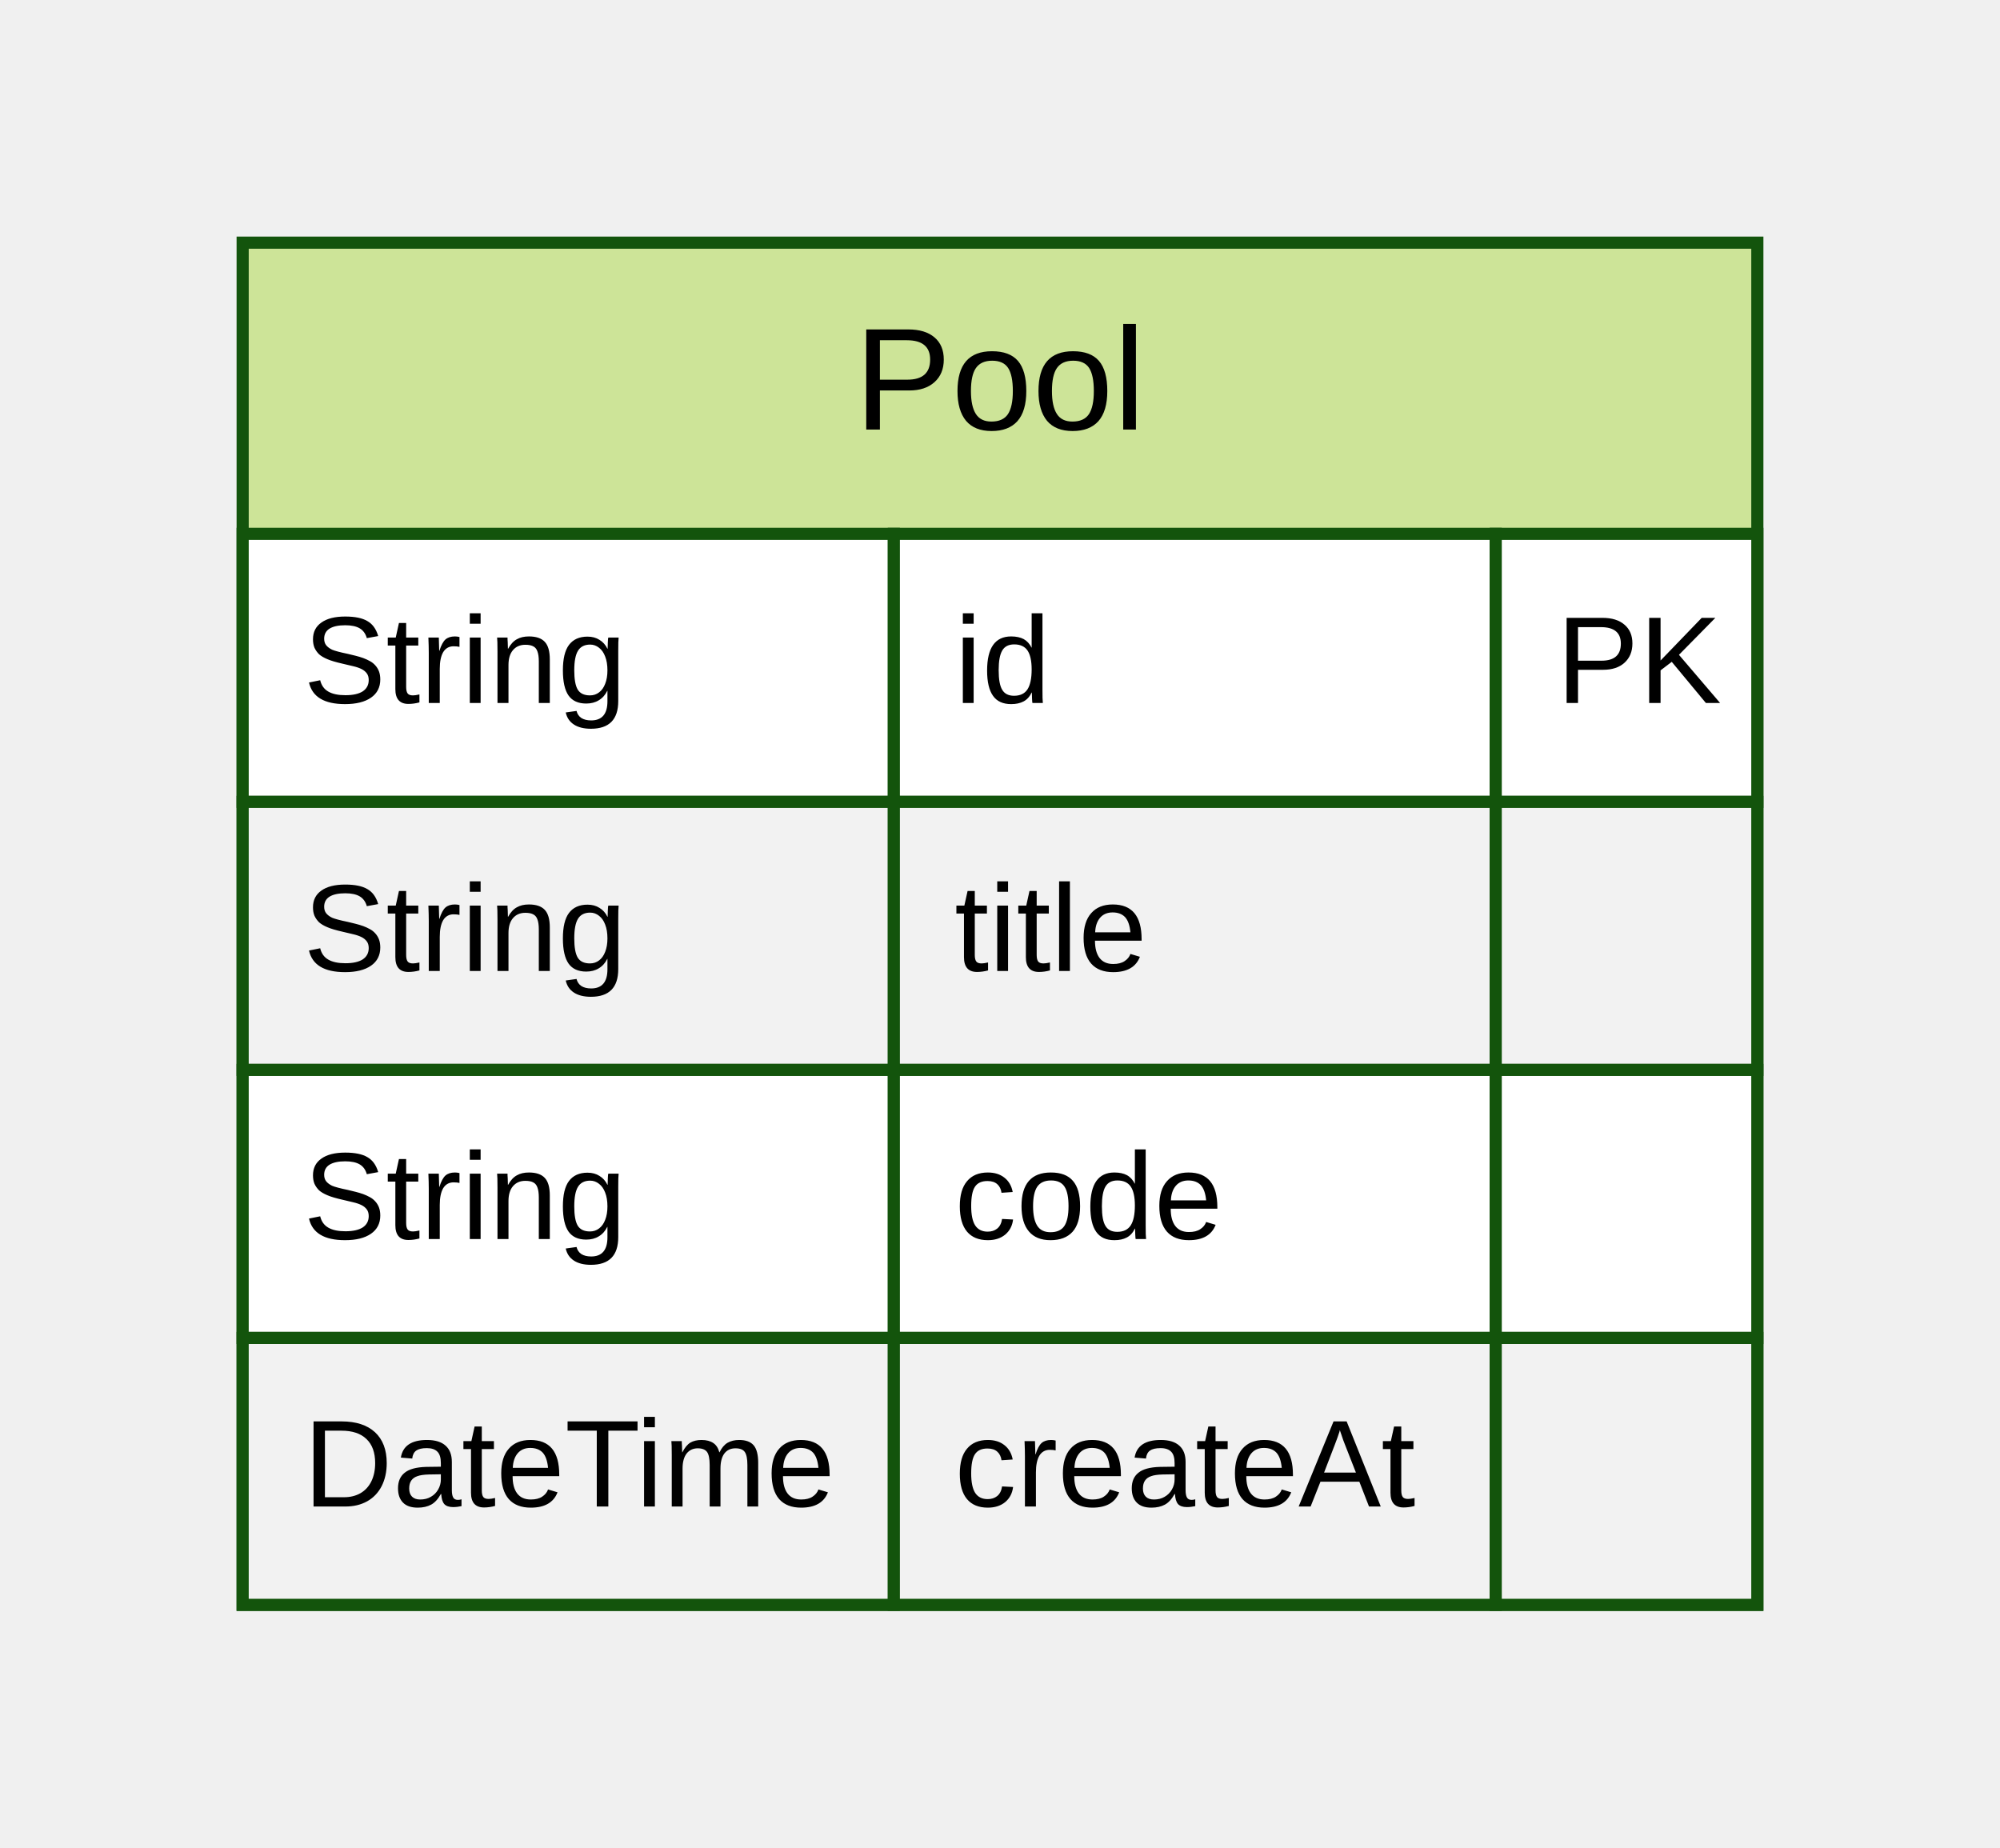
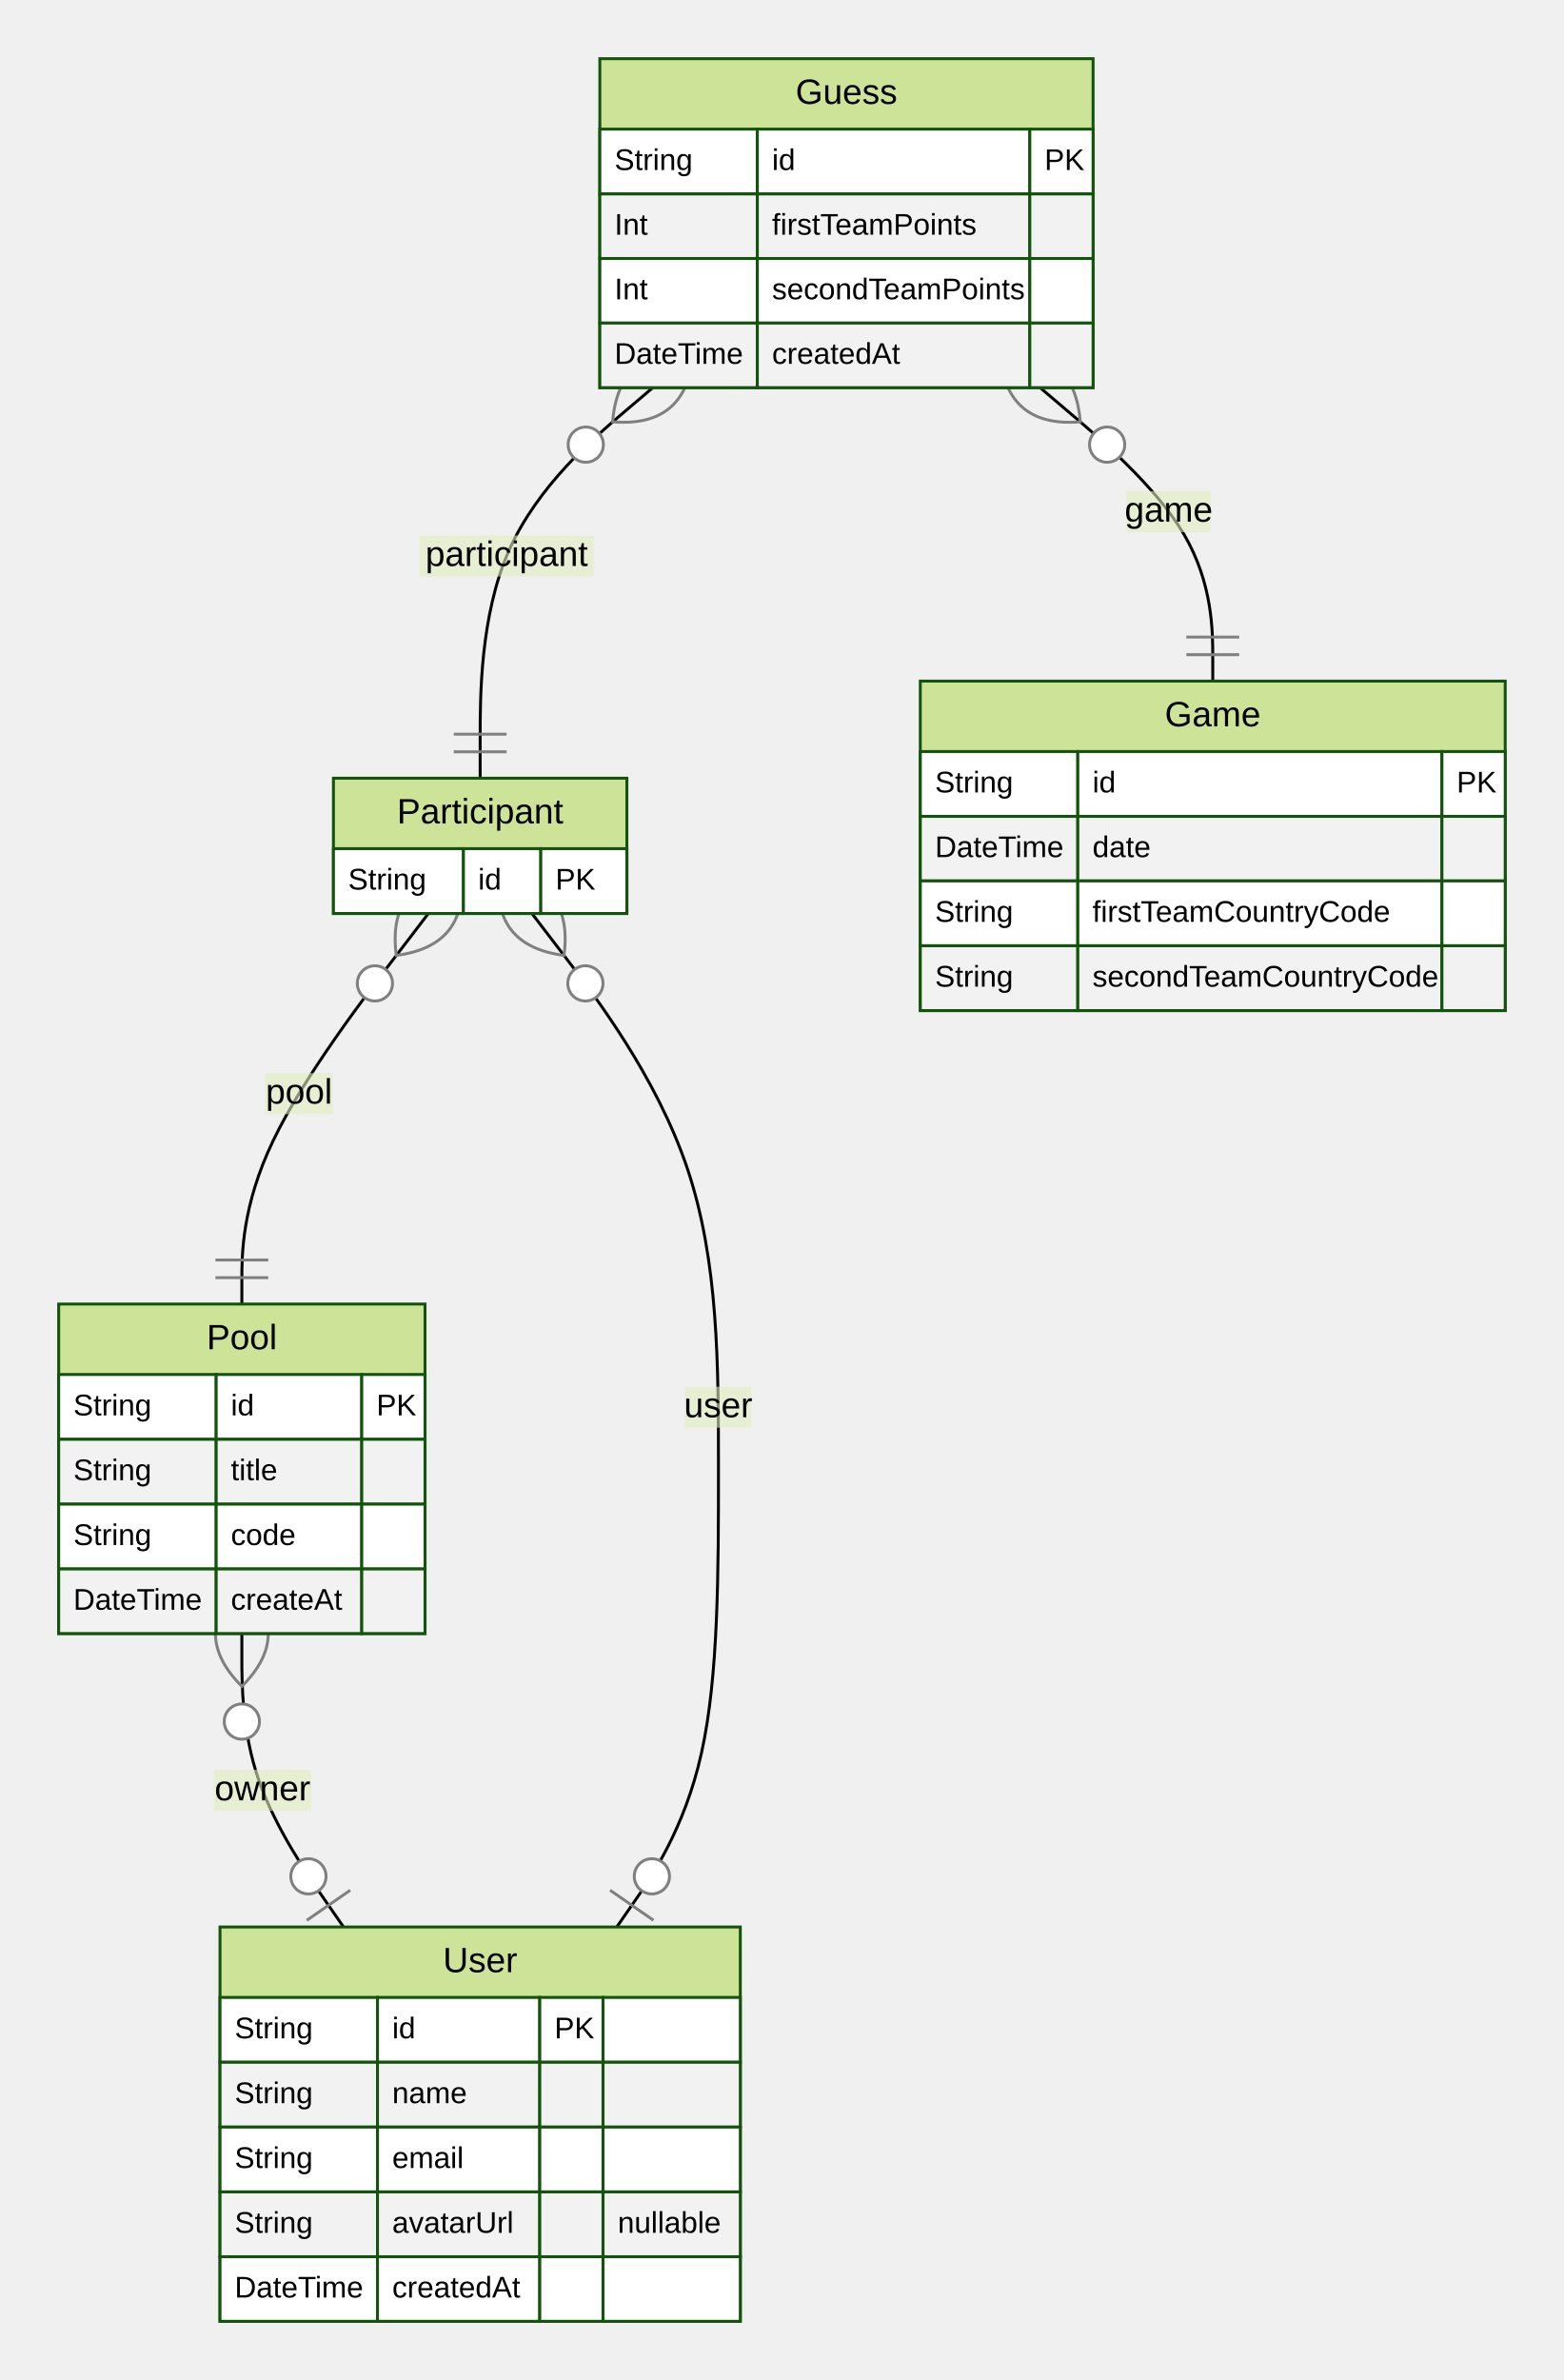
- <svg xmlns="http://www.w3.org/2000/svg" aria-labelledby="chart-title-mermaid-0 chart-desc-mermaid-0" role="img" viewBox="0 0 164.844 152.275" style="max-width: 164.844px; background-color: white;" width="100%" id="mermaid-0">
+ <svg xmlns="http://www.w3.org/2000/svg" aria-labelledby="chart-title-mermaid-0 chart-desc-mermaid-0" role="img" viewBox="0 0 532.961 811.01" style="max-width: 532.961px; background-color: white;" width="100%" id="mermaid-0">
  <style>#mermaid-0 {font-family:"trebuchet ms",verdana,arial,sans-serif;font-size:16px;fill:#000000;}#mermaid-0 .error-icon{fill:#552222;}#mermaid-0 .error-text{fill:#552222;stroke:#552222;}#mermaid-0 .edge-thickness-normal{stroke-width:2px;}#mermaid-0 .edge-thickness-thick{stroke-width:3.5px;}#mermaid-0 .edge-pattern-solid{stroke-dasharray:0;}#mermaid-0 .edge-pattern-dashed{stroke-dasharray:3;}#mermaid-0 .edge-pattern-dotted{stroke-dasharray:2;}#mermaid-0 .marker{fill:#000000;stroke:#000000;}#mermaid-0 .marker.cross{stroke:#000000;}#mermaid-0 svg{font-family:"trebuchet ms",verdana,arial,sans-serif;font-size:16px;}#mermaid-0 .entityBox{fill:#cde498;stroke:#13540c;}#mermaid-0 .attributeBoxOdd{fill:#ffffff;stroke:#13540c;}#mermaid-0 .attributeBoxEven{fill:#f2f2f2;stroke:#13540c;}#mermaid-0 .relationshipLabelBox{fill:hsl(78.158, 58.462%, 84.51%);opacity:0.7;background-color:hsl(78.158, 58.462%, 84.51%);}#mermaid-0 .relationshipLabelBox rect{opacity:0.5;}#mermaid-0 .relationshipLine{stroke:#000000;}#mermaid-0 :root{--mermaid-font-family:"trebuchet ms",verdana,arial,sans-serif;}</style>
  <g />
  <defs>
    <marker orient="auto" markerHeight="18" markerWidth="18" refY="9" refX="0" id="ONLY_ONE_START">
      <path d="M9,0 L9,18 M15,0 L15,18" fill="none" stroke="gray" />
    </marker>
  </defs>
  <defs>
    <marker orient="auto" markerHeight="18" markerWidth="18" refY="9" refX="18" id="ONLY_ONE_END">
      <path d="M3,0 L3,18 M9,0 L9,18" fill="none" stroke="gray" />
    </marker>
  </defs>
  <defs>
    <marker orient="auto" markerHeight="18" markerWidth="30" refY="9" refX="0" id="ZERO_OR_ONE_START">
      <circle r="6" cy="9" cx="21" fill="white" stroke="gray" />
      <path d="M9,0 L9,18" fill="none" stroke="gray" />
    </marker>
  </defs>
  <defs>
    <marker orient="auto" markerHeight="18" markerWidth="30" refY="9" refX="30" id="ZERO_OR_ONE_END">
      <circle r="6" cy="9" cx="9" fill="white" stroke="gray" />
      <path d="M21,0 L21,18" fill="none" stroke="gray" />
    </marker>
  </defs>
  <defs>
    <marker orient="auto" markerHeight="36" markerWidth="45" refY="18" refX="18" id="ONE_OR_MORE_START">
      <path d="M0,18 Q 18,0 36,18 Q 18,36 0,18 M42,9 L42,27" fill="none" stroke="gray" />
    </marker>
  </defs>
  <defs>
    <marker orient="auto" markerHeight="36" markerWidth="45" refY="18" refX="27" id="ONE_OR_MORE_END">
      <path d="M3,9 L3,27 M9,18 Q27,0 45,18 Q27,36 9,18" fill="none" stroke="gray" />
    </marker>
  </defs>
  <defs>
    <marker orient="auto" markerHeight="36" markerWidth="57" refY="18" refX="18" id="ZERO_OR_MORE_START">
      <circle r="6" cy="18" cx="48" fill="white" stroke="gray" />
      <path d="M0,18 Q18,0 36,18 Q18,36 0,18" fill="none" stroke="gray" />
    </marker>
  </defs>
  <defs>
    <marker orient="auto" markerHeight="36" markerWidth="57" refY="18" refX="39" id="ZERO_OR_MORE_END">
      <circle r="6" cy="18" cx="9" fill="white" stroke="gray" />
      <path d="M21,18 Q39,0 57,18 Q39,36 21,18" fill="none" stroke="gray" />
    </marker>
  </defs>
-   <g transform="translate(20,20 )" id="Pool">
+   <path marker-start="url(#ZERO_OR_MORE_START)" marker-end="url(#ZERO_OR_ONE_END)" fill="none" stroke="gray" d="M82.422,556.643L82.422,564.976C82.422,573.309,82.422,589.976,88.197,606.643C93.972,623.309,105.523,639.976,111.298,648.309L117.073,656.643" class="er relationshipLine" />
+   <path marker-start="url(#ZERO_OR_MORE_START)" marker-end="url(#ZERO_OR_ONE_END)" fill="none" stroke="gray" d="M181.266,311.275L191.863,325.124C202.459,338.973,223.651,366.67,234.248,398.208C244.844,429.746,244.844,465.126,244.844,500.505C244.844,535.884,244.844,571.263,239.069,597.286C233.293,623.309,221.743,639.976,215.968,648.309L210.193,656.643" class="er relationshipLine" />
+   <path marker-start="url(#ZERO_OR_MORE_START)" marker-end="url(#ONLY_ONE_END)" fill="none" stroke="gray" d="M145.999,311.275L135.403,325.124C124.807,338.973,103.614,366.67,93.018,388.852C82.422,411.034,82.422,427.701,82.422,436.034L82.422,444.367" class="er relationshipLine" />
+   <path marker-start="url(#ZERO_OR_MORE_START)" marker-end="url(#ONLY_ONE_END)" fill="none" stroke="gray" d="M222.49,132.092L212.681,140.425C202.871,148.758,183.252,165.425,173.442,187.607C163.633,209.789,163.633,237.486,163.633,251.335L163.633,265.184" class="er relationshipLine" />
+   <path marker-start="url(#ZERO_OR_MORE_START)" marker-end="url(#ONLY_ONE_END)" fill="none" stroke="gray" d="M354.439,132.092L364.249,140.425C374.059,148.758,393.678,165.425,403.487,182.092C413.297,198.758,413.297,215.425,413.297,223.758L413.297,232.092" class="er relationshipLine" />
+   <g transform="translate(20,444.3672 )" id="Pool">
    <rect height="112.275" width="124.844" y="0" x="0" stroke="gray" fill-opacity="100%" fill="honeydew" class="er entityBox" />
    <text transform="translate(62.42188,12)" style="font-family: &quot;trebuchet ms&quot;, verdana, arial, sans-serif;; font-size: 12px" text-anchor="middle" dominant-baseline="middle" y="0" x="0" id="entity-Pool" class="er entityLabel">Pool</text>
    <rect height="22.092" width="53.672" y="24" x="0" stroke="gray" fill-opacity="100%" fill="honeydew" class="er attributeBoxOdd" />
    <text transform="translate(5,35.0459)" style="font-family: &quot;trebuchet ms&quot;, verdana, arial, sans-serif;; font-size: 10.2px" text-anchor="left" dominant-baseline="middle" y="0" x="0" id="entity-Pool-attr-1-type" class="er entityLabel">String</text>
    <rect height="22.092" width="49.609" y="24" x="53.672" stroke="gray" fill-opacity="100%" fill="honeydew" class="er attributeBoxOdd" />
    <text transform="translate(58.67188,35.0459)" style="font-family: &quot;trebuchet ms&quot;, verdana, arial, sans-serif;; font-size: 10.2px" text-anchor="left" dominant-baseline="middle" y="0" x="0" id="entity-Pool-attr-1-name" class="er entityLabel">id</text>
    <rect height="22.092" width="21.562" y="24" x="103.281" stroke="gray" fill-opacity="100%" fill="honeydew" class="er attributeBoxOdd" />
    <text transform="translate(108.2812,35.0459)" style="font-family: &quot;trebuchet ms&quot;, verdana, arial, sans-serif;; font-size: 10.2px" text-anchor="left" dominant-baseline="middle" y="0" x="0" id="entity-Pool-attr-1-key" class="er entityLabel">PK</text>
    <rect height="22.092" width="53.672" y="46.092" x="0" stroke="gray" fill-opacity="100%" fill="honeydew" class="er attributeBoxEven" />
    <text transform="translate(5,57.1377)" style="font-family: &quot;trebuchet ms&quot;, verdana, arial, sans-serif;; font-size: 10.2px" text-anchor="left" dominant-baseline="middle" y="0" x="0" id="entity-Pool-attr-2-type" class="er entityLabel">String</text>
    <rect height="22.092" width="49.609" y="46.092" x="53.672" stroke="gray" fill-opacity="100%" fill="honeydew" class="er attributeBoxEven" />
    <text transform="translate(58.67188,57.1377)" style="font-family: &quot;trebuchet ms&quot;, verdana, arial, sans-serif;; font-size: 10.2px" text-anchor="left" dominant-baseline="middle" y="0" x="0" id="entity-Pool-attr-2-name" class="er entityLabel">title</text>
    <rect height="22.092" width="21.562" y="46.092" x="103.281" stroke="gray" fill-opacity="100%" fill="honeydew" class="er attributeBoxEven" />
    <text transform="translate(108.2812,57.1377)" style="font-family: &quot;trebuchet ms&quot;, verdana, arial, sans-serif;; font-size: 10.2px" text-anchor="left" dominant-baseline="middle" y="0" x="0" id="entity-Pool-attr-2-key" class="er entityLabel" />
    <rect height="22.092" width="53.672" y="68.184" x="0" stroke="gray" fill-opacity="100%" fill="honeydew" class="er attributeBoxOdd" />
    <text transform="translate(5,79.22949)" style="font-family: &quot;trebuchet ms&quot;, verdana, arial, sans-serif;; font-size: 10.2px" text-anchor="left" dominant-baseline="middle" y="0" x="0" id="entity-Pool-attr-3-type" class="er entityLabel">String</text>
    <rect height="22.092" width="49.609" y="68.184" x="53.672" stroke="gray" fill-opacity="100%" fill="honeydew" class="er attributeBoxOdd" />
    <text transform="translate(58.67188,79.22949)" style="font-family: &quot;trebuchet ms&quot;, verdana, arial, sans-serif;; font-size: 10.2px" text-anchor="left" dominant-baseline="middle" y="0" x="0" id="entity-Pool-attr-3-name" class="er entityLabel">code</text>
    <rect height="22.092" width="21.562" y="68.184" x="103.281" stroke="gray" fill-opacity="100%" fill="honeydew" class="er attributeBoxOdd" />
    <text transform="translate(108.2812,79.22949)" style="font-family: &quot;trebuchet ms&quot;, verdana, arial, sans-serif;; font-size: 10.2px" text-anchor="left" dominant-baseline="middle" y="0" x="0" id="entity-Pool-attr-3-key" class="er entityLabel" />
    <rect height="22" width="53.672" y="90.275" x="0" stroke="gray" fill-opacity="100%" fill="honeydew" class="er attributeBoxEven" />
    <text transform="translate(5,101.2754)" style="font-family: &quot;trebuchet ms&quot;, verdana, arial, sans-serif;; font-size: 10.2px" text-anchor="left" dominant-baseline="middle" y="0" x="0" id="entity-Pool-attr-4-type" class="er entityLabel">DateTime</text>
    <rect height="22" width="49.609" y="90.275" x="53.672" stroke="gray" fill-opacity="100%" fill="honeydew" class="er attributeBoxEven" />
    <text transform="translate(58.67188,101.2754)" style="font-family: &quot;trebuchet ms&quot;, verdana, arial, sans-serif;; font-size: 10.2px" text-anchor="left" dominant-baseline="middle" y="0" x="0" id="entity-Pool-attr-4-name" class="er entityLabel">createAt</text>
    <rect height="22" width="21.562" y="90.275" x="103.281" stroke="gray" fill-opacity="100%" fill="honeydew" class="er attributeBoxEven" />
    <text transform="translate(108.2812,101.2754)" style="font-family: &quot;trebuchet ms&quot;, verdana, arial, sans-serif;; font-size: 10.2px" text-anchor="left" dominant-baseline="middle" y="0" x="0" id="entity-Pool-attr-4-key" class="er entityLabel" />
  </g>
+   <g transform="translate(113.6328,265.1836 )" id="Participant">
+     <rect height="46.092" width="100" y="0" x="0" stroke="gray" fill-opacity="100%" fill="honeydew" class="er entityBox" />
+     <text transform="translate(50,12)" style="font-family: &quot;trebuchet ms&quot;, verdana, arial, sans-serif;; font-size: 12px" text-anchor="middle" dominant-baseline="middle" y="0" x="0" id="entity-Participant" class="er entityLabel">Participant</text>
+     <rect height="22.092" width="44.302" y="24" x="0" stroke="gray" fill-opacity="100%" fill="honeydew" class="er attributeBoxOdd" />
+     <text transform="translate(5,35.0459)" style="font-family: &quot;trebuchet ms&quot;, verdana, arial, sans-serif;; font-size: 10.2px" text-anchor="left" dominant-baseline="middle" y="0" x="0" id="entity-Participant-attr-1-type" class="er entityLabel">String</text>
+     <rect height="22.092" width="26.365" y="24" x="44.302" stroke="gray" fill-opacity="100%" fill="honeydew" class="er attributeBoxOdd" />
+     <text transform="translate(49.30208,35.0459)" style="font-family: &quot;trebuchet ms&quot;, verdana, arial, sans-serif;; font-size: 10.2px" text-anchor="left" dominant-baseline="middle" y="0" x="0" id="entity-Participant-attr-1-name" class="er entityLabel">id</text>
+     <rect height="22.092" width="29.333" y="24" x="70.667" stroke="gray" fill-opacity="100%" fill="honeydew" class="er attributeBoxOdd" />
+     <text transform="translate(75.66667,35.0459)" style="font-family: &quot;trebuchet ms&quot;, verdana, arial, sans-serif;; font-size: 10.2px" text-anchor="left" dominant-baseline="middle" y="0" x="0" id="entity-Participant-attr-1-key" class="er entityLabel">PK</text>
+   </g>
+   <g transform="translate(74.97656,656.6426 )" id="User">
+     <rect height="134.367" width="177.312" y="0" x="0" stroke="gray" fill-opacity="100%" fill="honeydew" class="er entityBox" />
+     <text transform="translate(88.65625,12)" style="font-family: &quot;trebuchet ms&quot;, verdana, arial, sans-serif;; font-size: 12px" text-anchor="middle" dominant-baseline="middle" y="0" x="0" id="entity-User" class="er entityLabel">User</text>
+     <rect height="22.092" width="53.672" y="24" x="0" stroke="gray" fill-opacity="100%" fill="honeydew" class="er attributeBoxOdd" />
+     <text transform="translate(5,35.0459)" style="font-family: &quot;trebuchet ms&quot;, verdana, arial, sans-serif;; font-size: 10.2px" text-anchor="left" dominant-baseline="middle" y="0" x="0" id="entity-User-attr-1-type" class="er entityLabel">String</text>
+     <rect height="22.092" width="55.297" y="24" x="53.672" stroke="gray" fill-opacity="100%" fill="honeydew" class="er attributeBoxOdd" />
+     <text transform="translate(58.67188,35.0459)" style="font-family: &quot;trebuchet ms&quot;, verdana, arial, sans-serif;; font-size: 10.2px" text-anchor="left" dominant-baseline="middle" y="0" x="0" id="entity-User-attr-1-name" class="er entityLabel">id</text>
+     <rect height="22.092" width="21.562" y="24" x="108.969" stroke="gray" fill-opacity="100%" fill="honeydew" class="er attributeBoxOdd" />
+     <text transform="translate(113.9688,35.0459)" style="font-family: &quot;trebuchet ms&quot;, verdana, arial, sans-serif;; font-size: 10.2px" text-anchor="left" dominant-baseline="middle" y="0" x="0" id="entity-User-attr-1-key" class="er entityLabel">PK</text>
+     <rect height="22.092" width="46.781" y="24" x="130.531" stroke="gray" fill-opacity="100%" fill="honeydew" class="er attributeBoxOdd" />
+     <text transform="translate(135.5312,35.0459)" style="font-family: &quot;trebuchet ms&quot;, verdana, arial, sans-serif;; font-size: 10.2px" text-anchor="left" dominant-baseline="middle" y="0" x="0" id="entity-User-attr-1-comment" class="er entityLabel" />
+     <rect height="22.092" width="53.672" y="46.092" x="0" stroke="gray" fill-opacity="100%" fill="honeydew" class="er attributeBoxEven" />
+     <text transform="translate(5,57.1377)" style="font-family: &quot;trebuchet ms&quot;, verdana, arial, sans-serif;; font-size: 10.2px" text-anchor="left" dominant-baseline="middle" y="0" x="0" id="entity-User-attr-2-type" class="er entityLabel">String</text>
+     <rect height="22.092" width="55.297" y="46.092" x="53.672" stroke="gray" fill-opacity="100%" fill="honeydew" class="er attributeBoxEven" />
+     <text transform="translate(58.67188,57.1377)" style="font-family: &quot;trebuchet ms&quot;, verdana, arial, sans-serif;; font-size: 10.2px" text-anchor="left" dominant-baseline="middle" y="0" x="0" id="entity-User-attr-2-name" class="er entityLabel">name</text>
+     <rect height="22.092" width="21.562" y="46.092" x="108.969" stroke="gray" fill-opacity="100%" fill="honeydew" class="er attributeBoxEven" />
+     <text transform="translate(113.9688,57.1377)" style="font-family: &quot;trebuchet ms&quot;, verdana, arial, sans-serif;; font-size: 10.2px" text-anchor="left" dominant-baseline="middle" y="0" x="0" id="entity-User-attr-2-key" class="er entityLabel" />
+     <rect height="22.092" width="46.781" y="46.092" x="130.531" stroke="gray" fill-opacity="100%" fill="honeydew" class="er attributeBoxEven" />
+     <text transform="translate(135.5312,57.1377)" style="font-family: &quot;trebuchet ms&quot;, verdana, arial, sans-serif;; font-size: 10.2px" text-anchor="left" dominant-baseline="middle" y="0" x="0" id="entity-User-attr-2-comment" class="er entityLabel" />
+     <rect height="22.092" width="53.672" y="68.184" x="0" stroke="gray" fill-opacity="100%" fill="honeydew" class="er attributeBoxOdd" />
+     <text transform="translate(5,79.22949)" style="font-family: &quot;trebuchet ms&quot;, verdana, arial, sans-serif;; font-size: 10.2px" text-anchor="left" dominant-baseline="middle" y="0" x="0" id="entity-User-attr-3-type" class="er entityLabel">String</text>
+     <rect height="22.092" width="55.297" y="68.184" x="53.672" stroke="gray" fill-opacity="100%" fill="honeydew" class="er attributeBoxOdd" />
+     <text transform="translate(58.67188,79.22949)" style="font-family: &quot;trebuchet ms&quot;, verdana, arial, sans-serif;; font-size: 10.2px" text-anchor="left" dominant-baseline="middle" y="0" x="0" id="entity-User-attr-3-name" class="er entityLabel">email</text>
+     <rect height="22.092" width="21.562" y="68.184" x="108.969" stroke="gray" fill-opacity="100%" fill="honeydew" class="er attributeBoxOdd" />
+     <text transform="translate(113.9688,79.22949)" style="font-family: &quot;trebuchet ms&quot;, verdana, arial, sans-serif;; font-size: 10.2px" text-anchor="left" dominant-baseline="middle" y="0" x="0" id="entity-User-attr-3-key" class="er entityLabel" />
+     <rect height="22.092" width="46.781" y="68.184" x="130.531" stroke="gray" fill-opacity="100%" fill="honeydew" class="er attributeBoxOdd" />
+     <text transform="translate(135.5312,79.22949)" style="font-family: &quot;trebuchet ms&quot;, verdana, arial, sans-serif;; font-size: 10.2px" text-anchor="left" dominant-baseline="middle" y="0" x="0" id="entity-User-attr-3-comment" class="er entityLabel" />
+     <rect height="22.092" width="53.672" y="90.275" x="0" stroke="gray" fill-opacity="100%" fill="honeydew" class="er attributeBoxEven" />
+     <text transform="translate(5,101.3213)" style="font-family: &quot;trebuchet ms&quot;, verdana, arial, sans-serif;; font-size: 10.2px" text-anchor="left" dominant-baseline="middle" y="0" x="0" id="entity-User-attr-4-type" class="er entityLabel">String</text>
+     <rect height="22.092" width="55.297" y="90.275" x="53.672" stroke="gray" fill-opacity="100%" fill="honeydew" class="er attributeBoxEven" />
+     <text transform="translate(58.67188,101.3213)" style="font-family: &quot;trebuchet ms&quot;, verdana, arial, sans-serif;; font-size: 10.2px" text-anchor="left" dominant-baseline="middle" y="0" x="0" id="entity-User-attr-4-name" class="er entityLabel">avatarUrl</text>
+     <rect height="22.092" width="21.562" y="90.275" x="108.969" stroke="gray" fill-opacity="100%" fill="honeydew" class="er attributeBoxEven" />
+     <text transform="translate(113.9688,101.3213)" style="font-family: &quot;trebuchet ms&quot;, verdana, arial, sans-serif;; font-size: 10.2px" text-anchor="left" dominant-baseline="middle" y="0" x="0" id="entity-User-attr-4-key" class="er entityLabel" />
+     <rect height="22.092" width="46.781" y="90.275" x="130.531" stroke="gray" fill-opacity="100%" fill="honeydew" class="er attributeBoxEven" />
+     <text transform="translate(135.5312,101.3213)" style="font-family: &quot;trebuchet ms&quot;, verdana, arial, sans-serif;; font-size: 10.2px" text-anchor="left" dominant-baseline="middle" y="0" x="0" id="entity-User-attr-4-comment" class="er entityLabel">nullable</text>
+     <rect height="22" width="53.672" y="112.367" x="0" stroke="gray" fill-opacity="100%" fill="honeydew" class="er attributeBoxOdd" />
+     <text transform="translate(5,123.3672)" style="font-family: &quot;trebuchet ms&quot;, verdana, arial, sans-serif;; font-size: 10.2px" text-anchor="left" dominant-baseline="middle" y="0" x="0" id="entity-User-attr-5-type" class="er entityLabel">DateTime</text>
+     <rect height="22" width="55.297" y="112.367" x="53.672" stroke="gray" fill-opacity="100%" fill="honeydew" class="er attributeBoxOdd" />
+     <text transform="translate(58.67188,123.3672)" style="font-family: &quot;trebuchet ms&quot;, verdana, arial, sans-serif;; font-size: 10.2px" text-anchor="left" dominant-baseline="middle" y="0" x="0" id="entity-User-attr-5-name" class="er entityLabel">createdAt</text>
+     <rect height="22" width="21.562" y="112.367" x="108.969" stroke="gray" fill-opacity="100%" fill="honeydew" class="er attributeBoxOdd" />
+     <text transform="translate(113.9688,123.3672)" style="font-family: &quot;trebuchet ms&quot;, verdana, arial, sans-serif;; font-size: 10.2px" text-anchor="left" dominant-baseline="middle" y="0" x="0" id="entity-User-attr-5-key" class="er entityLabel" />
+     <rect height="22" width="46.781" y="112.367" x="130.531" stroke="gray" fill-opacity="100%" fill="honeydew" class="er attributeBoxOdd" />
+     <text transform="translate(135.5312,123.3672)" style="font-family: &quot;trebuchet ms&quot;, verdana, arial, sans-serif;; font-size: 10.2px" text-anchor="left" dominant-baseline="middle" y="0" x="0" id="entity-User-attr-5-comment" class="er entityLabel" />
+   </g>
+   <g transform="translate(313.6328,232.0918 )" id="Game">
+     <rect height="112.275" width="199.328" y="0" x="0" stroke="gray" fill-opacity="100%" fill="honeydew" class="er entityBox" />
+     <text transform="translate(99.66406,12)" style="font-family: &quot;trebuchet ms&quot;, verdana, arial, sans-serif;; font-size: 12px" text-anchor="middle" dominant-baseline="middle" y="0" x="0" id="entity-Game" class="er entityLabel">Game</text>
+     <rect height="22.092" width="53.672" y="24" x="0" stroke="gray" fill-opacity="100%" fill="honeydew" class="er attributeBoxOdd" />
+     <text transform="translate(5,35.0459)" style="font-family: &quot;trebuchet ms&quot;, verdana, arial, sans-serif;; font-size: 10.2px" text-anchor="left" dominant-baseline="middle" y="0" x="0" id="entity-Game-attr-1-type" class="er entityLabel">String</text>
+     <rect height="22.092" width="124.094" y="24" x="53.672" stroke="gray" fill-opacity="100%" fill="honeydew" class="er attributeBoxOdd" />
+     <text transform="translate(58.67188,35.0459)" style="font-family: &quot;trebuchet ms&quot;, verdana, arial, sans-serif;; font-size: 10.2px" text-anchor="left" dominant-baseline="middle" y="0" x="0" id="entity-Game-attr-1-name" class="er entityLabel">id</text>
+     <rect height="22.092" width="21.562" y="24" x="177.766" stroke="gray" fill-opacity="100%" fill="honeydew" class="er attributeBoxOdd" />
+     <text transform="translate(182.7656,35.0459)" style="font-family: &quot;trebuchet ms&quot;, verdana, arial, sans-serif;; font-size: 10.2px" text-anchor="left" dominant-baseline="middle" y="0" x="0" id="entity-Game-attr-1-key" class="er entityLabel">PK</text>
+     <rect height="22" width="53.672" y="46.092" x="0" stroke="gray" fill-opacity="100%" fill="honeydew" class="er attributeBoxEven" />
+     <text transform="translate(5,57.0918)" style="font-family: &quot;trebuchet ms&quot;, verdana, arial, sans-serif;; font-size: 10.2px" text-anchor="left" dominant-baseline="middle" y="0" x="0" id="entity-Game-attr-2-type" class="er entityLabel">DateTime</text>
+     <rect height="22" width="124.094" y="46.092" x="53.672" stroke="gray" fill-opacity="100%" fill="honeydew" class="er attributeBoxEven" />
+     <text transform="translate(58.67188,57.0918)" style="font-family: &quot;trebuchet ms&quot;, verdana, arial, sans-serif;; font-size: 10.2px" text-anchor="left" dominant-baseline="middle" y="0" x="0" id="entity-Game-attr-2-name" class="er entityLabel">date</text>
+     <rect height="22" width="21.562" y="46.092" x="177.766" stroke="gray" fill-opacity="100%" fill="honeydew" class="er attributeBoxEven" />
+     <text transform="translate(182.7656,57.0918)" style="font-family: &quot;trebuchet ms&quot;, verdana, arial, sans-serif;; font-size: 10.2px" text-anchor="left" dominant-baseline="middle" y="0" x="0" id="entity-Game-attr-2-key" class="er entityLabel" />
+     <rect height="22.092" width="53.672" y="68.092" x="0" stroke="gray" fill-opacity="100%" fill="honeydew" class="er attributeBoxOdd" />
+     <text transform="translate(5,79.1377)" style="font-family: &quot;trebuchet ms&quot;, verdana, arial, sans-serif;; font-size: 10.2px" text-anchor="left" dominant-baseline="middle" y="0" x="0" id="entity-Game-attr-3-type" class="er entityLabel">String</text>
+     <rect height="22.092" width="124.094" y="68.092" x="53.672" stroke="gray" fill-opacity="100%" fill="honeydew" class="er attributeBoxOdd" />
+     <text transform="translate(58.67188,79.1377)" style="font-family: &quot;trebuchet ms&quot;, verdana, arial, sans-serif;; font-size: 10.2px" text-anchor="left" dominant-baseline="middle" y="0" x="0" id="entity-Game-attr-3-name" class="er entityLabel">firstTeamCountryCode</text>
+     <rect height="22.092" width="21.562" y="68.092" x="177.766" stroke="gray" fill-opacity="100%" fill="honeydew" class="er attributeBoxOdd" />
+     <text transform="translate(182.7656,79.1377)" style="font-family: &quot;trebuchet ms&quot;, verdana, arial, sans-serif;; font-size: 10.2px" text-anchor="left" dominant-baseline="middle" y="0" x="0" id="entity-Game-attr-3-key" class="er entityLabel" />
+     <rect height="22.092" width="53.672" y="90.184" x="0" stroke="gray" fill-opacity="100%" fill="honeydew" class="er attributeBoxEven" />
+     <text transform="translate(5,101.2295)" style="font-family: &quot;trebuchet ms&quot;, verdana, arial, sans-serif;; font-size: 10.2px" text-anchor="left" dominant-baseline="middle" y="0" x="0" id="entity-Game-attr-4-type" class="er entityLabel">String</text>
+     <rect height="22.092" width="124.094" y="90.184" x="53.672" stroke="gray" fill-opacity="100%" fill="honeydew" class="er attributeBoxEven" />
+     <text transform="translate(58.67188,101.2295)" style="font-family: &quot;trebuchet ms&quot;, verdana, arial, sans-serif;; font-size: 10.2px" text-anchor="left" dominant-baseline="middle" y="0" x="0" id="entity-Game-attr-4-name" class="er entityLabel">secondTeamCountryCode</text>
+     <rect height="22.092" width="21.562" y="90.184" x="177.766" stroke="gray" fill-opacity="100%" fill="honeydew" class="er attributeBoxEven" />
+     <text transform="translate(182.7656,101.2295)" style="font-family: &quot;trebuchet ms&quot;, verdana, arial, sans-serif;; font-size: 10.2px" text-anchor="left" dominant-baseline="middle" y="0" x="0" id="entity-Game-attr-4-key" class="er entityLabel" />
+   </g>
+   <g transform="translate(204.418,20 )" id="Guess">
+     <rect height="112.092" width="168.094" y="0" x="0" stroke="gray" fill-opacity="100%" fill="honeydew" class="er entityBox" />
+     <text transform="translate(84.04688,12)" style="font-family: &quot;trebuchet ms&quot;, verdana, arial, sans-serif;; font-size: 12px" text-anchor="middle" dominant-baseline="middle" y="0" x="0" id="entity-Guess" class="er entityLabel">Guess</text>
+     <rect height="22.092" width="53.672" y="24" x="0" stroke="gray" fill-opacity="100%" fill="honeydew" class="er attributeBoxOdd" />
+     <text transform="translate(5,35.0459)" style="font-family: &quot;trebuchet ms&quot;, verdana, arial, sans-serif;; font-size: 10.2px" text-anchor="left" dominant-baseline="middle" y="0" x="0" id="entity-Guess-attr-1-type" class="er entityLabel">String</text>
+     <rect height="22.092" width="92.859" y="24" x="53.672" stroke="gray" fill-opacity="100%" fill="honeydew" class="er attributeBoxOdd" />
+     <text transform="translate(58.67188,35.0459)" style="font-family: &quot;trebuchet ms&quot;, verdana, arial, sans-serif;; font-size: 10.2px" text-anchor="left" dominant-baseline="middle" y="0" x="0" id="entity-Guess-attr-1-name" class="er entityLabel">id</text>
+     <rect height="22.092" width="21.562" y="24" x="146.531" stroke="gray" fill-opacity="100%" fill="honeydew" class="er attributeBoxOdd" />
+     <text transform="translate(151.5312,35.0459)" style="font-family: &quot;trebuchet ms&quot;, verdana, arial, sans-serif;; font-size: 10.2px" text-anchor="left" dominant-baseline="middle" y="0" x="0" id="entity-Guess-attr-1-key" class="er entityLabel">PK</text>
+     <rect height="22" width="53.672" y="46.092" x="0" stroke="gray" fill-opacity="100%" fill="honeydew" class="er attributeBoxEven" />
+     <text transform="translate(5,57.0918)" style="font-family: &quot;trebuchet ms&quot;, verdana, arial, sans-serif;; font-size: 10.2px" text-anchor="left" dominant-baseline="middle" y="0" x="0" id="entity-Guess-attr-2-type" class="er entityLabel">Int</text>
+     <rect height="22" width="92.859" y="46.092" x="53.672" stroke="gray" fill-opacity="100%" fill="honeydew" class="er attributeBoxEven" />
+     <text transform="translate(58.67188,57.0918)" style="font-family: &quot;trebuchet ms&quot;, verdana, arial, sans-serif;; font-size: 10.2px" text-anchor="left" dominant-baseline="middle" y="0" x="0" id="entity-Guess-attr-2-name" class="er entityLabel">firstTeamPoints</text>
+     <rect height="22" width="21.562" y="46.092" x="146.531" stroke="gray" fill-opacity="100%" fill="honeydew" class="er attributeBoxEven" />
+     <text transform="translate(151.5312,57.0918)" style="font-family: &quot;trebuchet ms&quot;, verdana, arial, sans-serif;; font-size: 10.2px" text-anchor="left" dominant-baseline="middle" y="0" x="0" id="entity-Guess-attr-2-key" class="er entityLabel" />
+     <rect height="22" width="53.672" y="68.092" x="0" stroke="gray" fill-opacity="100%" fill="honeydew" class="er attributeBoxOdd" />
+     <text transform="translate(5,79.0918)" style="font-family: &quot;trebuchet ms&quot;, verdana, arial, sans-serif;; font-size: 10.2px" text-anchor="left" dominant-baseline="middle" y="0" x="0" id="entity-Guess-attr-3-type" class="er entityLabel">Int</text>
+     <rect height="22" width="92.859" y="68.092" x="53.672" stroke="gray" fill-opacity="100%" fill="honeydew" class="er attributeBoxOdd" />
+     <text transform="translate(58.67188,79.0918)" style="font-family: &quot;trebuchet ms&quot;, verdana, arial, sans-serif;; font-size: 10.2px" text-anchor="left" dominant-baseline="middle" y="0" x="0" id="entity-Guess-attr-3-name" class="er entityLabel">secondTeamPoints</text>
+     <rect height="22" width="21.562" y="68.092" x="146.531" stroke="gray" fill-opacity="100%" fill="honeydew" class="er attributeBoxOdd" />
+     <text transform="translate(151.5312,79.0918)" style="font-family: &quot;trebuchet ms&quot;, verdana, arial, sans-serif;; font-size: 10.2px" text-anchor="left" dominant-baseline="middle" y="0" x="0" id="entity-Guess-attr-3-key" class="er entityLabel" />
+     <rect height="22" width="53.672" y="90.092" x="0" stroke="gray" fill-opacity="100%" fill="honeydew" class="er attributeBoxEven" />
+     <text transform="translate(5,101.0918)" style="font-family: &quot;trebuchet ms&quot;, verdana, arial, sans-serif;; font-size: 10.2px" text-anchor="left" dominant-baseline="middle" y="0" x="0" id="entity-Guess-attr-4-type" class="er entityLabel">DateTime</text>
+     <rect height="22" width="92.859" y="90.092" x="53.672" stroke="gray" fill-opacity="100%" fill="honeydew" class="er attributeBoxEven" />
+     <text transform="translate(58.67188,101.0918)" style="font-family: &quot;trebuchet ms&quot;, verdana, arial, sans-serif;; font-size: 10.2px" text-anchor="left" dominant-baseline="middle" y="0" x="0" id="entity-Guess-attr-4-name" class="er entityLabel">createdAt</text>
+     <rect height="22" width="21.562" y="90.092" x="146.531" stroke="gray" fill-opacity="100%" fill="honeydew" class="er attributeBoxEven" />
+     <text transform="translate(151.5312,101.0918)" style="font-family: &quot;trebuchet ms&quot;, verdana, arial, sans-serif;; font-size: 10.2px" text-anchor="left" dominant-baseline="middle" y="0" x="0" id="entity-Guess-attr-4-key" class="er entityLabel" />
+   </g>
+   <rect fill-opacity="85%" fill="white" height="14" width="33.141" y="603.076" x="72.896" class="er relationshipLabelBox" />
+   <text style="font-family: &quot;trebuchet ms&quot;, verdana, arial, sans-serif;; font-size: 12px" dominant-baseline="middle" text-anchor="middle" y="610.076" x="89.466" id="rel1" class="er relationshipLabel">owner</text>
+   <rect fill-opacity="85%" fill="white" height="14" width="22.625" y="472.524" x="233.449" class="er relationshipLabelBox" />
+   <text style="font-family: &quot;trebuchet ms&quot;, verdana, arial, sans-serif;; font-size: 12px" dominant-baseline="middle" text-anchor="middle" y="479.524" x="244.761" id="rel2" class="er relationshipLabel">user</text>
+   <rect fill-opacity="85%" fill="white" height="14" width="23.109" y="365.66" x="90.348" class="er relationshipLabelBox" />
+   <text style="font-family: &quot;trebuchet ms&quot;, verdana, arial, sans-serif;; font-size: 12px" dominant-baseline="middle" text-anchor="middle" y="372.66" x="101.903" id="rel3" class="er relationshipLabel">pool</text>
+   <rect fill-opacity="85%" fill="white" height="14" width="59.516" y="182.456" x="142.895" class="er relationshipLabelBox" />
+   <text style="font-family: &quot;trebuchet ms&quot;, verdana, arial, sans-serif;; font-size: 12px" dominant-baseline="middle" text-anchor="middle" y="189.456" x="172.653" id="rel4" class="er relationshipLabel">participant</text>
+   <rect fill-opacity="85%" fill="white" height="14" width="28.844" y="167.358" x="383.859" class="er relationshipLabelBox" />
+   <text style="font-family: &quot;trebuchet ms&quot;, verdana, arial, sans-serif;; font-size: 12px" dominant-baseline="middle" text-anchor="middle" y="174.358" x="398.281" id="rel5" class="er relationshipLabel">game</text>
</svg>
